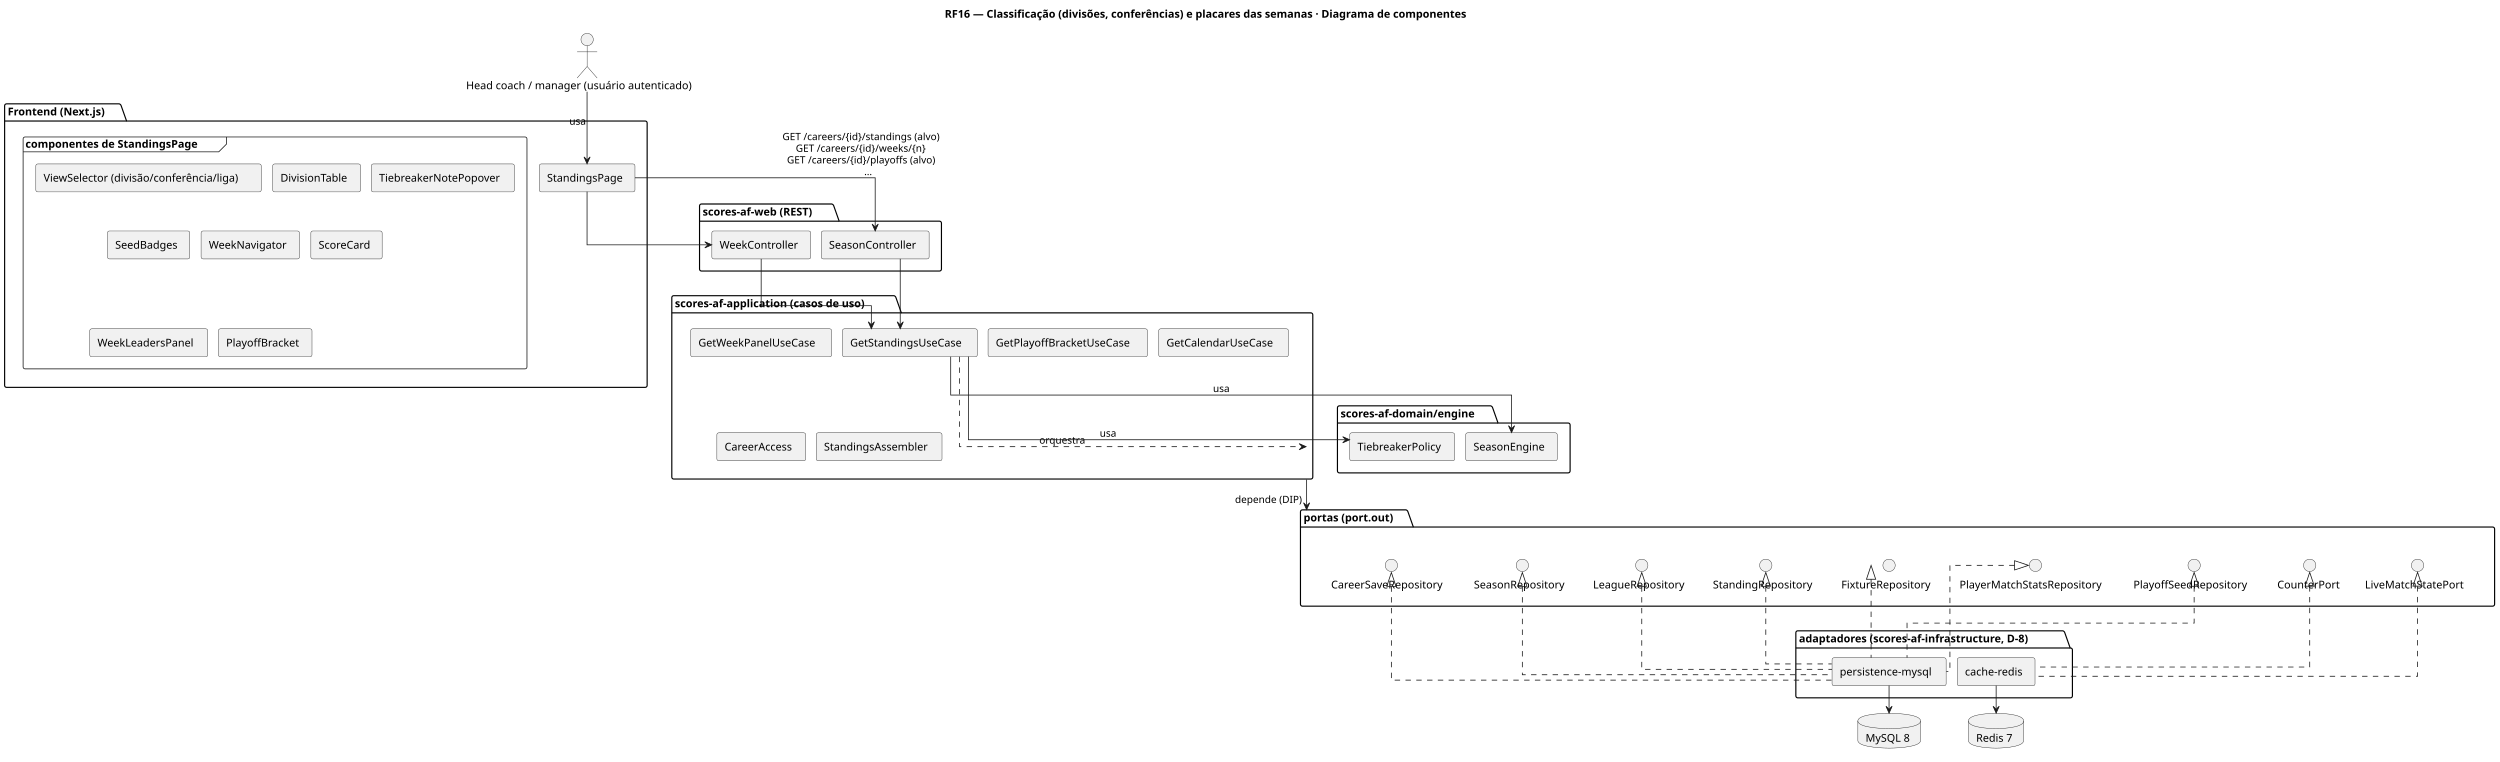
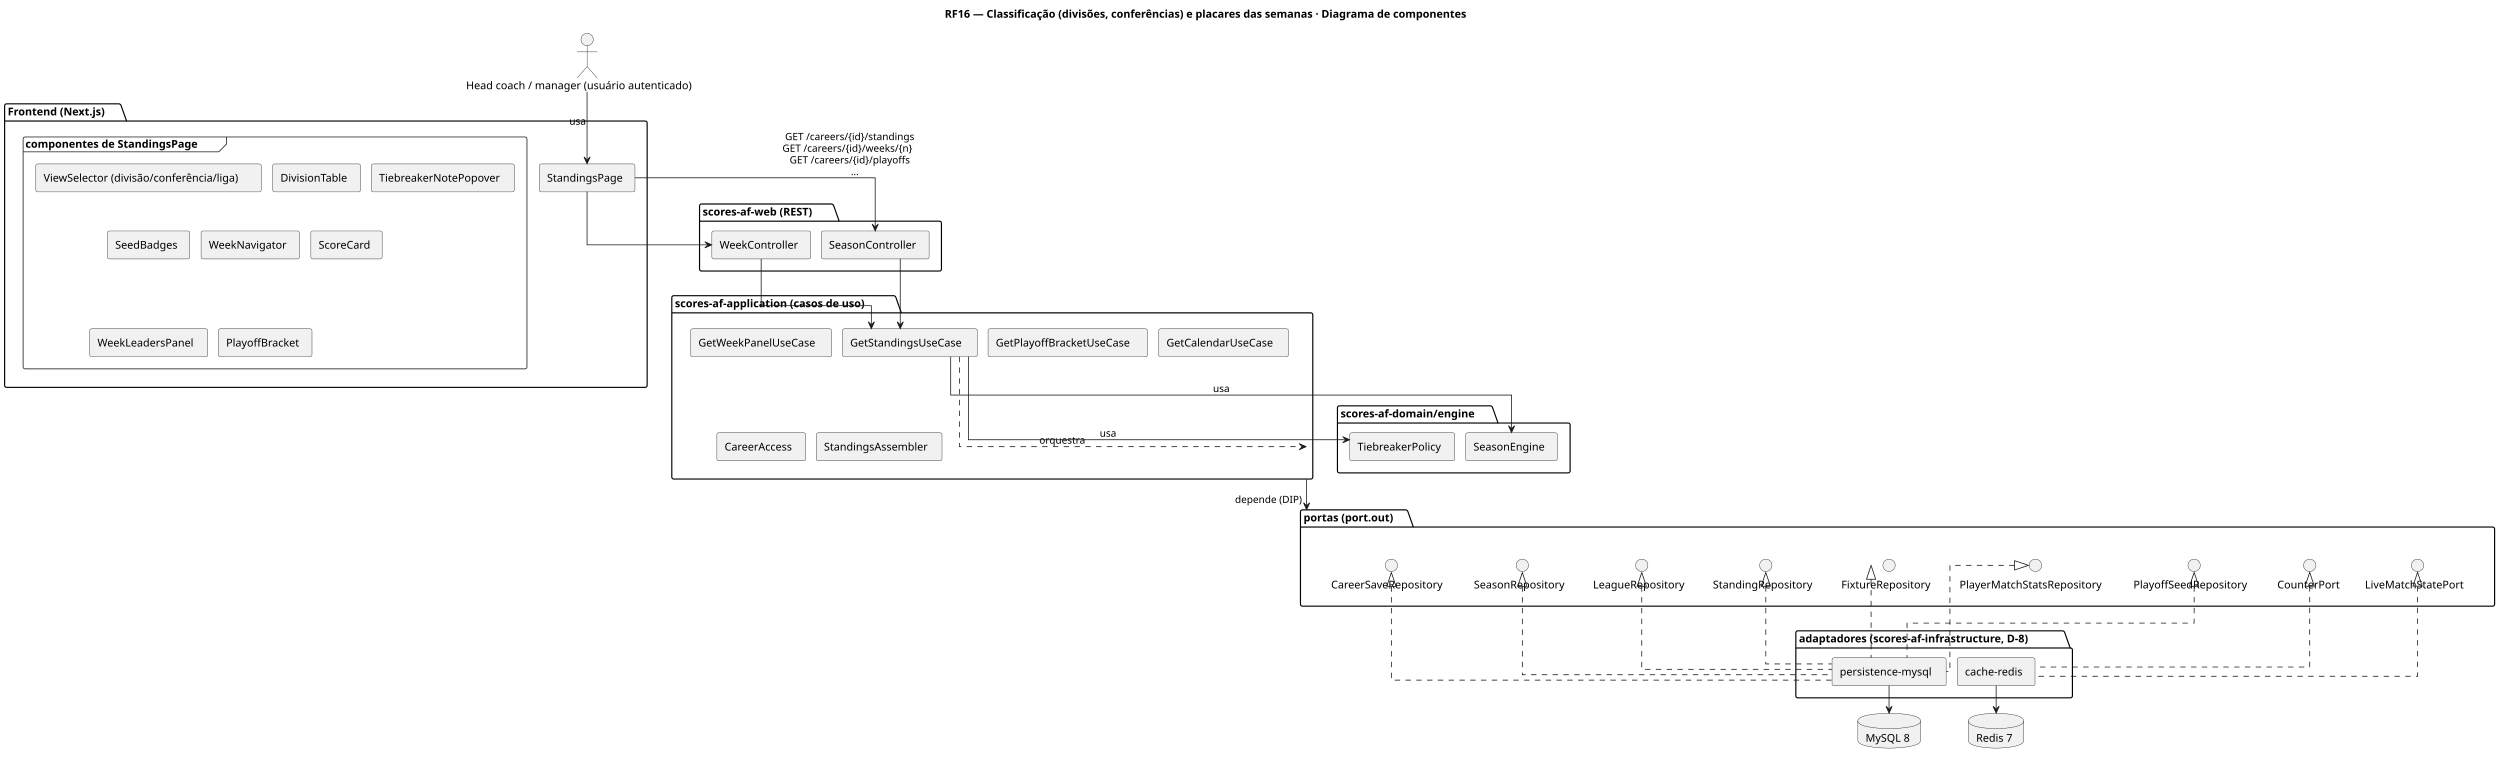
<svg xmlns="http://www.w3.org/2000/svg" contentStyleType="text/css" data-diagram-type="DESCRIPTION" height="988px" preserveAspectRatio="none" style="width:3245px;height:988px;background:#FFFFFF;" version="1.1" viewBox="0 0 3245 988" width="3245px" zoomAndPan="magnify">
  <defs />
  <g>
    <g class="title" data-source-line="1">
      <text fill="#000000" font-family="sans-serif" font-size="14" font-weight="bold" lengthAdjust="spacing" textLength="778.511" x="1226.245" y="22.995">RF16 — Classificação (divisões, conferências) e placares das semanas · Diagrama de componentes</text>
    </g>
    <g class="cluster" data-entity="pkg_fe" data-source-line="7" data-uid="ent0003" id="cluster_pkg_fe">
      <path d="M8.5,134.797 L154.784,134.797 A3.75,3.75 0 0 1 157.284,137.297 L164.284,157.094 L837.5,157.094 A2.5,2.5 0 0 1 840,159.594 L840,500.297 A2.5,2.5 0 0 1 837.5,502.797 L8.5,502.797 A2.5,2.5 0 0 1 6,500.297 L6,137.297 A2.5,2.5 0 0 1 8.5,134.797" fill="none" style="stroke:#000000;stroke-width:1.5;" />
      <line style="stroke:#000000;stroke-width:1.5;" x1="6" x2="164.284" y1="157.094" y2="157.094" />
      <text fill="#000000" font-family="sans-serif" font-size="14" font-weight="bold" lengthAdjust="spacing" textLength="145.284" x="10" y="149.792">Frontend (Next.js)</text>
    </g>
    <g class="cluster" data-entity="pkg_fe_sub" data-source-line="9" data-uid="ent0005" id="cluster_pkg_fe_sub">
      <rect fill="none" height="301" rx="2.5" ry="2.5" style="stroke:#181818;stroke-width:1;" width="654" x="30" y="177.797" />
      <path d="M293.914,177.797 L293.914,187.094 L283.914,197.094 L30,197.094" fill="none" style="stroke:#181818;stroke-width:1;" />
      <text fill="#000000" font-family="sans-serif" font-size="14" font-weight="bold" lengthAdjust="spacing" textLength="253.914" x="33" y="191.792">componentes de StandingsPage</text>
    </g>
    <g class="cluster" data-entity="pkg_web" data-source-line="20" data-uid="ent0014" id="cluster_pkg_web">
      <path d="M910.5,264.797 L1079.739,264.797 A3.75,3.75 0 0 1 1082.239,267.297 L1089.239,287.094 L1219.5,287.094 A2.5,2.5 0 0 1 1222,289.594 L1222,349.297 A2.5,2.5 0 0 1 1219.5,351.797 L910.5,351.797 A2.5,2.5 0 0 1 908,349.297 L908,267.297 A2.5,2.5 0 0 1 910.5,264.797" fill="none" style="stroke:#000000;stroke-width:1.5;" />
      <line style="stroke:#000000;stroke-width:1.5;" x1="908" x2="1089.239" y1="287.094" y2="287.094" />
      <text fill="#000000" font-family="sans-serif" font-size="14" font-weight="bold" lengthAdjust="spacing" textLength="168.239" x="912" y="279.792">scores-af-web (REST)</text>
    </g>
    <g class="cluster" data-entity="pkg_app" data-source-line="24" data-uid="ent0017" id="cluster_pkg_app">
      <path d="M874.5,383.797 L1160.436,383.797 A3.75,3.75 0 0 1 1162.936,386.297 L1169.936,406.094 L1701.5,406.094 A2.5,2.5 0 0 1 1704,408.594 L1704,619.297 A2.5,2.5 0 0 1 1701.5,621.797 L874.5,621.797 A2.5,2.5 0 0 1 872,619.297 L872,386.297 A2.5,2.5 0 0 1 874.5,383.797" fill="none" style="stroke:#000000;stroke-width:1.5;" />
      <line style="stroke:#000000;stroke-width:1.5;" x1="872" x2="1169.936" y1="406.094" y2="406.094" />
      <text fill="#000000" font-family="sans-serif" font-size="14" font-weight="bold" lengthAdjust="spacing" textLength="284.935" x="876" y="398.792">scores-af-application (casos de uso)</text>
    </g>
    <g class="cluster" data-entity="pkg_eng" data-source-line="32" data-uid="ent0024" id="cluster_pkg_eng">
      <path d="M1738.5,526.797 L1934.939,526.797 A3.75,3.75 0 0 1 1937.439,529.297 L1944.439,549.094 L2035.5,549.094 A2.5,2.5 0 0 1 2038,551.594 L2038,611.297 A2.5,2.5 0 0 1 2035.5,613.797 L1738.5,613.797 A2.5,2.5 0 0 1 1736,611.297 L1736,529.297 A2.5,2.5 0 0 1 1738.5,526.797" fill="none" style="stroke:#000000;stroke-width:1.5;" />
      <line style="stroke:#000000;stroke-width:1.5;" x1="1736" x2="1944.439" y1="549.094" y2="549.094" />
      <text fill="#000000" font-family="sans-serif" font-size="14" font-weight="bold" lengthAdjust="spacing" textLength="195.44" x="1740" y="541.792">scores-af-domain/engine</text>
    </g>
    <g class="cluster" data-entity="pkg_ports" data-source-line="36" data-uid="ent0027" id="cluster_pkg_ports">
      <path d="M1690.5,661.797 L1825.02,661.797 A3.75,3.75 0 0 1 1827.52,664.297 L1834.52,684.094 L3235.5,684.094 A2.5,2.5 0 0 1 3238,686.594 L3238,784.297 A2.5,2.5 0 0 1 3235.5,786.797 L1690.5,786.797 A2.5,2.5 0 0 1 1688,784.297 L1688,664.297 A2.5,2.5 0 0 1 1690.5,661.797" fill="none" style="stroke:#000000;stroke-width:1.5;" />
      <line style="stroke:#000000;stroke-width:1.5;" x1="1688" x2="1834.52" y1="684.094" y2="684.094" />
      <text fill="#000000" font-family="sans-serif" font-size="14" font-weight="bold" lengthAdjust="spacing" textLength="133.519" x="1692" y="676.792">portas (port.out)</text>
    </g>
    <g class="cluster" data-entity="pkg_ad" data-source-line="47" data-uid="ent0037" id="cluster_pkg_ad">
      <path d="M2333.5,818.797 L2677.589,818.797 A3.75,3.75 0 0 1 2680.089,821.297 L2687.089,841.094 L2687.5,841.094 A2.5,2.5 0 0 1 2690,843.594 L2690,903.297 A2.5,2.5 0 0 1 2687.5,905.797 L2333.5,905.797 A2.5,2.5 0 0 1 2331,903.297 L2331,821.297 A2.5,2.5 0 0 1 2333.5,818.797" fill="none" style="stroke:#000000;stroke-width:1.5;" />
      <line style="stroke:#000000;stroke-width:1.5;" x1="2331" x2="2687.089" y1="841.094" y2="841.094" />
      <text fill="#000000" font-family="sans-serif" font-size="14" font-weight="bold" lengthAdjust="spacing" textLength="343.089" x="2335" y="833.792">adaptadores (scores-af-infrastructure, D-8)</text>
    </g>
    <g class="entity" data-entity="c2" data-source-line="8" data-uid="ent0004" id="entity_c2">
      <rect fill="#F1F1F1" height="36.297" rx="2.5" ry="2.5" style="stroke:#181818;stroke-width:0.5;" width="124.18" x="700" y="212.797" />
      <text fill="#000000" font-family="sans-serif" font-size="14" lengthAdjust="spacing" textLength="104.18" x="710" y="235.792">StandingsPage</text>
    </g>
    <g class="entity" data-entity="c3" data-source-line="10" data-uid="ent0006" id="entity_c3">
      <rect fill="#F1F1F1" height="36.297" rx="2.5" ry="2.5" style="stroke:#181818;stroke-width:0.5;" width="292.569" x="46.5" y="212.797" />
      <text fill="#000000" font-family="sans-serif" font-size="14" lengthAdjust="spacing" textLength="272.569" x="56.5" y="235.792">ViewSelector (divisão/conferência/liga)</text>
    </g>
    <g class="entity" data-entity="c4" data-source-line="11" data-uid="ent0007" id="entity_c4">
      <rect fill="#F1F1F1" height="36.297" rx="2.5" ry="2.5" style="stroke:#181818;stroke-width:0.5;" width="113.987" x="354" y="212.797" />
      <text fill="#000000" font-family="sans-serif" font-size="14" lengthAdjust="spacing" textLength="93.987" x="364" y="235.792">DivisionTable</text>
    </g>
    <g class="entity" data-entity="c5" data-source-line="12" data-uid="ent0008" id="entity_c5">
      <rect fill="#F1F1F1" height="36.297" rx="2.5" ry="2.5" style="stroke:#181818;stroke-width:0.5;" width="185.621" x="482" y="212.797" />
      <text fill="#000000" font-family="sans-serif" font-size="14" lengthAdjust="spacing" textLength="165.621" x="492" y="235.792">TiebreakerNotePopover</text>
    </g>
    <g class="entity" data-entity="c6" data-source-line="13" data-uid="ent0009" id="entity_c6">
      <rect fill="#F1F1F1" height="36.297" rx="2.5" ry="2.5" style="stroke:#181818;stroke-width:0.5;" width="106.864" x="139.5" y="299.797" />
      <text fill="#000000" font-family="sans-serif" font-size="14" lengthAdjust="spacing" textLength="86.864" x="149.5" y="322.792">SeedBadges</text>
    </g>
    <g class="entity" data-entity="c7" data-source-line="14" data-uid="ent0010" id="entity_c7">
      <rect fill="#F1F1F1" height="36.297" rx="2.5" ry="2.5" style="stroke:#181818;stroke-width:0.5;" width="127.68" x="261" y="299.797" />
      <text fill="#000000" font-family="sans-serif" font-size="14" lengthAdjust="spacing" textLength="107.68" x="271" y="322.792">WeekNavigator</text>
    </g>
    <g class="entity" data-entity="c8" data-source-line="15" data-uid="ent0011" id="entity_c8">
      <rect fill="#F1F1F1" height="36.297" rx="2.5" ry="2.5" style="stroke:#181818;stroke-width:0.5;" width="92.516" x="403.5" y="299.797" />
      <text fill="#000000" font-family="sans-serif" font-size="14" lengthAdjust="spacing" textLength="72.516" x="413.5" y="322.792">ScoreCard</text>
    </g>
    <g class="entity" data-entity="c9" data-source-line="16" data-uid="ent0012" id="entity_c9">
      <rect fill="#F1F1F1" height="36.297" rx="2.5" ry="2.5" style="stroke:#181818;stroke-width:0.5;" width="153.116" x="116.5" y="426.797" />
      <text fill="#000000" font-family="sans-serif" font-size="14" lengthAdjust="spacing" textLength="133.116" x="126.5" y="449.792">WeekLeadersPanel</text>
    </g>
    <g class="entity" data-entity="c10" data-source-line="17" data-uid="ent0013" id="entity_c10">
      <rect fill="#F1F1F1" height="36.297" rx="2.5" ry="2.5" style="stroke:#181818;stroke-width:0.5;" width="121.466" x="283.5" y="426.797" />
      <text fill="#000000" font-family="sans-serif" font-size="14" lengthAdjust="spacing" textLength="101.466" x="293.5" y="449.792">PlayoffBracket</text>
    </g>
    <g class="entity" data-entity="c11" data-source-line="21" data-uid="ent0015" id="entity_c11">
      <rect fill="#F1F1F1" height="36.297" rx="2.5" ry="2.5" style="stroke:#181818;stroke-width:0.5;" width="139.984" x="1066" y="299.797" />
      <text fill="#000000" font-family="sans-serif" font-size="14" lengthAdjust="spacing" textLength="119.984" x="1076" y="322.792">SeasonController</text>
    </g>
    <g class="entity" data-entity="c12" data-source-line="22" data-uid="ent0016" id="entity_c12">
      <rect fill="#F1F1F1" height="36.297" rx="2.5" ry="2.5" style="stroke:#181818;stroke-width:0.5;" width="128.35" x="924" y="299.797" />
      <text fill="#000000" font-family="sans-serif" font-size="14" lengthAdjust="spacing" textLength="108.35" x="934" y="322.792">WeekController</text>
    </g>
    <g class="entity" data-entity="c13" data-source-line="25" data-uid="ent0018" id="entity_c13">
      <rect fill="#F1F1F1" height="36.297" rx="2.5" ry="2.5" style="stroke:#181818;stroke-width:0.5;" width="175.025" x="1093.5" y="426.797" />
      <text fill="#000000" font-family="sans-serif" font-size="14" lengthAdjust="spacing" textLength="155.025" x="1103.5" y="449.792">GetStandingsUseCase</text>
    </g>
    <g class="entity" data-entity="c14" data-source-line="26" data-uid="ent0019" id="entity_c14">
      <rect fill="#F1F1F1" height="36.297" rx="2.5" ry="2.5" style="stroke:#181818;stroke-width:0.5;" width="182.941" x="896.5" y="426.797" />
      <text fill="#000000" font-family="sans-serif" font-size="14" lengthAdjust="spacing" textLength="162.941" x="906.5" y="449.792">GetWeekPanelUseCase</text>
    </g>
    <g class="entity" data-entity="c15" data-source-line="27" data-uid="ent0020" id="entity_c15">
      <rect fill="#F1F1F1" height="36.297" rx="2.5" ry="2.5" style="stroke:#181818;stroke-width:0.5;" width="206.833" x="1282.5" y="426.797" />
      <text fill="#000000" font-family="sans-serif" font-size="14" lengthAdjust="spacing" textLength="186.833" x="1292.5" y="449.792">GetPlayoffBracketUseCase</text>
    </g>
    <g class="entity" data-entity="c16" data-source-line="28" data-uid="ent0021" id="entity_c16">
      <rect fill="#F1F1F1" height="36.297" rx="2.5" ry="2.5" style="stroke:#181818;stroke-width:0.5;" width="168.319" x="1504" y="426.797" />
      <text fill="#000000" font-family="sans-serif" font-size="14" lengthAdjust="spacing" textLength="148.319" x="1514" y="449.792">GetCalendarUseCase</text>
    </g>
    <g class="entity" data-entity="c17" data-source-line="29" data-uid="ent0022" id="entity_c17">
      <rect fill="#F1F1F1" height="36.297" rx="2.5" ry="2.5" style="stroke:#181818;stroke-width:0.5;" width="115.266" x="930.5" y="561.797" />
      <text fill="#000000" font-family="sans-serif" font-size="14" lengthAdjust="spacing" textLength="95.266" x="940.5" y="584.792">CareerAccess</text>
    </g>
    <g class="entity" data-entity="c18" data-source-line="30" data-uid="ent0023" id="entity_c18">
      <rect fill="#F1F1F1" height="36.297" rx="2.5" ry="2.5" style="stroke:#181818;stroke-width:0.5;" width="163.22" x="1059.5" y="561.797" />
      <text fill="#000000" font-family="sans-serif" font-size="14" lengthAdjust="spacing" textLength="143.22" x="1069.5" y="584.792">StandingsAssembler</text>
    </g>
    <g class="entity" data-entity="c19" data-source-line="33" data-uid="ent0025" id="entity_c19">
      <rect fill="#F1F1F1" height="36.297" rx="2.5" ry="2.5" style="stroke:#181818;stroke-width:0.5;" width="118.793" x="1902.5" y="561.797" />
      <text fill="#000000" font-family="sans-serif" font-size="14" lengthAdjust="spacing" textLength="98.793" x="1912.5" y="584.792">SeasonEngine</text>
    </g>
    <g class="entity" data-entity="c20" data-source-line="34" data-uid="ent0026" id="entity_c20">
      <rect fill="#F1F1F1" height="36.297" rx="2.5" ry="2.5" style="stroke:#181818;stroke-width:0.5;" width="136.136" x="1752" y="561.797" />
      <text fill="#000000" font-family="sans-serif" font-size="14" lengthAdjust="spacing" textLength="116.136" x="1762" y="584.792">TiebreakerPolicy</text>
    </g>
    <g class="entity" data-entity="c21" data-source-line="37" data-uid="ent0028" id="entity_c21">
      <ellipse cx="1806" cy="733.797" fill="#F1F1F1" rx="8" ry="8" style="stroke:#181818;stroke-width:0.5;" />
      <text fill="#000000" font-family="sans-serif" font-size="14" lengthAdjust="spacing" textLength="156.529" x="1727.735" y="763.792">CareerSaveRepository</text>
    </g>
    <g class="entity" data-entity="c22" data-source-line="38" data-uid="ent0029" id="entity_c22">
      <ellipse cx="1976" cy="733.797" fill="#F1F1F1" rx="8" ry="8" style="stroke:#181818;stroke-width:0.5;" />
      <text fill="#000000" font-family="sans-serif" font-size="14" lengthAdjust="spacing" textLength="125.884" x="1913.058" y="763.792">SeasonRepository</text>
    </g>
    <g class="entity" data-entity="c23" data-source-line="39" data-uid="ent0030" id="entity_c23">
      <ellipse cx="2131" cy="733.797" fill="#F1F1F1" rx="8" ry="8" style="stroke:#181818;stroke-width:0.5;" />
      <text fill="#000000" font-family="sans-serif" font-size="14" lengthAdjust="spacing" textLength="126.438" x="2067.781" y="763.792">LeagueRepository</text>
    </g>
    <g class="entity" data-entity="c24" data-source-line="40" data-uid="ent0031" id="entity_c24">
      <ellipse cx="2292" cy="733.797" fill="#F1F1F1" rx="8" ry="8" style="stroke:#181818;stroke-width:0.5;" />
      <text fill="#000000" font-family="sans-serif" font-size="14" lengthAdjust="spacing" textLength="137.436" x="2223.282" y="763.792">StandingRepository</text>
    </g>
    <g class="entity" data-entity="c25" data-source-line="41" data-uid="ent0032" id="entity_c25">
      <ellipse cx="2452" cy="733.797" fill="#F1F1F1" rx="8" ry="8" style="stroke:#181818;stroke-width:0.5;" />
      <text fill="#000000" font-family="sans-serif" font-size="14" lengthAdjust="spacing" textLength="124.031" x="2389.984" y="763.792">FixtureRepository</text>
    </g>
    <g class="entity" data-entity="c26" data-source-line="42" data-uid="ent0033" id="entity_c26">
      <ellipse cx="2642" cy="733.797" fill="#F1F1F1" rx="8" ry="8" style="stroke:#181818;stroke-width:0.5;" />
      <text fill="#000000" font-family="sans-serif" font-size="14" lengthAdjust="spacing" textLength="197.094" x="2543.453" y="763.792">PlayerMatchStatsRepository</text>
    </g>
    <g class="entity" data-entity="c27" data-source-line="43" data-uid="ent0034" id="entity_c27">
      <ellipse cx="2848" cy="733.797" fill="#F1F1F1" rx="8" ry="8" style="stroke:#181818;stroke-width:0.5;" />
      <text fill="#000000" font-family="sans-serif" font-size="14" lengthAdjust="spacing" textLength="157.691" x="2769.154" y="763.792">PlayoffSeedRepository</text>
    </g>
    <g class="entity" data-entity="c28" data-source-line="44" data-uid="ent0035" id="entity_c28">
      <ellipse cx="2998" cy="733.797" fill="#F1F1F1" rx="8" ry="8" style="stroke:#181818;stroke-width:0.5;" />
      <text fill="#000000" font-family="sans-serif" font-size="14" lengthAdjust="spacing" textLength="84.198" x="2955.901" y="763.792">CounterPort</text>
    </g>
    <g class="entity" data-entity="c29" data-source-line="45" data-uid="ent0036" id="entity_c29">
      <ellipse cx="3138" cy="733.797" fill="#F1F1F1" rx="8" ry="8" style="stroke:#181818;stroke-width:0.5;" />
      <text fill="#000000" font-family="sans-serif" font-size="14" lengthAdjust="spacing" textLength="136.616" x="3069.692" y="763.792">LiveMatchStatePort</text>
    </g>
    <g class="entity" data-entity="c30" data-source-line="48" data-uid="ent0038" id="entity_c30">
      <rect fill="#F1F1F1" height="36.297" rx="2.5" ry="2.5" style="stroke:#181818;stroke-width:0.5;" width="148.065" x="2378" y="853.797" />
      <text fill="#000000" font-family="sans-serif" font-size="14" lengthAdjust="spacing" textLength="128.065" x="2388" y="876.792">persistence-mysql</text>
    </g>
    <g class="entity" data-entity="c31" data-source-line="49" data-uid="ent0039" id="entity_c31">
      <rect fill="#F1F1F1" height="36.297" rx="2.5" ry="2.5" style="stroke:#181818;stroke-width:0.5;" width="100.951" x="2540.5" y="853.797" />
      <text fill="#000000" font-family="sans-serif" font-size="14" lengthAdjust="spacing" textLength="80.951" x="2550.5" y="876.792">cache-redis</text>
    </g>
    <g class="entity" data-entity="c1" data-source-line="6" data-uid="ent0002" id="entity_c1">
      <ellipse cx="762.1" cy="51.297" fill="#F1F1F1" rx="8" ry="8" style="stroke:#181818;stroke-width:0.5;" />
      <path d="M762.1,59.297 L762.1,86.297 M749.1,67.297 L775.1,67.297 M762.1,86.297 L749.1,101.297 M762.1,86.297 L775.1,101.297" fill="none" style="stroke:#181818;stroke-width:0.5;" />
      <text fill="#000000" font-family="sans-serif" font-size="14" lengthAdjust="spacing" textLength="314.2" x="605" y="115.792">Head coach / manager (usuário autenticado)</text>
    </g>
    <g class="entity" data-entity="s1" data-source-line="51" data-uid="ent0040" id="entity_s1">
      <path d="M2411.5,935.797 C2411.5,925.797 2452.214,925.797 2452.214,925.797 C2452.214,925.797 2492.928,925.797 2492.928,935.797 L2492.928,961.094 C2492.928,971.094 2452.214,971.094 2452.214,971.094 C2452.214,971.094 2411.5,971.094 2411.5,961.094 L2411.5,935.797" fill="#F1F1F1" style="stroke:#181818;stroke-width:0.5;" />
      <path d="M2411.5,935.797 C2411.5,945.797 2452.214,945.797 2452.214,945.797 C2452.214,945.797 2492.928,945.797 2492.928,935.797" fill="none" style="stroke:#181818;stroke-width:0.5;" />
      <text fill="#000000" font-family="sans-serif" font-size="14" lengthAdjust="spacing" textLength="61.428" x="2421.5" y="962.792">MySQL 8</text>
    </g>
    <g class="entity" data-entity="s2" data-source-line="52" data-uid="ent0041" id="entity_s2">
      <path d="M2555,935.797 C2555,925.797 2590.884,925.797 2590.884,925.797 C2590.884,925.797 2626.769,925.797 2626.769,935.797 L2626.769,961.094 C2626.769,971.094 2590.884,971.094 2590.884,971.094 C2590.884,971.094 2555,971.094 2555,961.094 L2555,935.797" fill="#F1F1F1" style="stroke:#181818;stroke-width:0.5;" />
      <path d="M2555,935.797 C2555,945.797 2590.884,945.797 2590.884,945.797 C2590.884,945.797 2626.769,945.797 2626.769,935.797" fill="none" style="stroke:#181818;stroke-width:0.5;" />
      <text fill="#000000" font-family="sans-serif" font-size="14" lengthAdjust="spacing" textLength="51.769" x="2565" y="962.792">Redis 7</text>
    </g>
    <g class="link" data-entity-1="c1" data-entity-2="c2" data-source-line="53" data-uid="lnk42" id="link_c1_c2">
      <path d="M762,119.037 C762,149.067 762,183.547 762,206.637" fill="none" id="c1-to-c2" style="stroke:#181818;stroke-width:1;" />
      <polygon fill="#181818" points="762,212.637,766,203.637,762,207.637,758,203.637,762,212.637" style="stroke:#181818;stroke-width:1;" />
      <text fill="#000000" font-family="sans-serif" font-size="13" lengthAdjust="spacing" textLength="22.979" x="739" y="161.904">usa</text>
    </g>
    <g class="link" data-entity-1="c2" data-entity-2="c11" data-source-line="54" data-uid="lnk43" id="link_c2_c11">
      <path d="M824.18,230.797 C930.53,230.797 1136,230.797 1136,230.797 C1136,230.797 1136,268.287 1136,293.767" fill="none" id="c2-to-c11" style="stroke:#181818;stroke-width:1;" />
      <polygon fill="#181818" points="1136,299.767,1140,290.767,1136,294.767,1132,290.767,1136,299.767" style="stroke:#181818;stroke-width:1;" />
-       <text fill="#000000" font-family="sans-serif" font-size="13" lengthAdjust="spacing" textLength="225.183" x="1015.58" y="181.864">GET /careers/{id}/standings (alvo)</text>
-       <text fill="#000000" font-family="sans-serif" font-size="13" lengthAdjust="spacing" textLength="190.569" x="1032.887" y="196.997">GET /careers/{id}/weeks/{n}</text>
-       <text fill="#000000" font-family="sans-serif" font-size="13" lengthAdjust="spacing" textLength="213.383" x="1021.48" y="212.129">GET /careers/{id}/playoffs (alvo)</text>
-       <text fill="#000000" font-family="sans-serif" font-size="13" lengthAdjust="spacing" textLength="13" x="1121.672" y="227.262">…</text>
+       <text fill="#000000" font-family="sans-serif" font-size="13" lengthAdjust="spacing" textLength="183.682" x="1019.024" y="181.864">GET /careers/{id}/standings</text>
+       <text fill="#000000" font-family="sans-serif" font-size="13" lengthAdjust="spacing" textLength="190.569" x="1015.58" y="196.997">GET /careers/{id}/weeks/{n}</text>
+       <text fill="#000000" font-family="sans-serif" font-size="13" lengthAdjust="spacing" textLength="171.882" x="1024.924" y="212.129">GET /careers/{id}/playoffs</text>
+       <text fill="#000000" font-family="sans-serif" font-size="13" lengthAdjust="spacing" textLength="13" x="1104.365" y="227.262">…</text>
    </g>
    <g class="link" data-entity-1="c2" data-entity-2="c12" data-source-line="55" data-uid="lnk44" id="link_c2_c12">
      <path d="M762,248.827 C762,274.307 762,317.797 762,317.797 C762,317.797 851.03,317.797 917.84,317.797" fill="none" id="c2-to-c12" style="stroke:#181818;stroke-width:1;" />
      <polygon fill="#181818" points="923.84,317.797,914.84,313.797,918.84,317.797,914.84,321.797,923.84,317.797" style="stroke:#181818;stroke-width:1;" />
    </g>
    <g class="link" data-entity-1="c11" data-entity-2="c13" data-source-line="56" data-uid="lnk45" id="link_c11_c13">
      <path d="M1168.5,335.997 C1168.5,360.137 1168.5,396.507 1168.5,420.637" fill="none" id="c11-to-c13" style="stroke:#181818;stroke-width:1;" />
      <polygon fill="#181818" points="1168.5,426.637,1172.5,417.637,1168.5,421.637,1164.5,417.637,1168.5,426.637" style="stroke:#181818;stroke-width:1;" />
    </g>
    <g class="link" data-entity-1="c12" data-entity-2="c13" data-source-line="57" data-uid="lnk46" id="link_c12_c13">
      <path d="M988,336.117 C988,359.457 988,396.797 988,396.797 C988,396.797 1131,396.797 1131,396.797 C1131,396.797 1131,407.057 1131,420.647" fill="none" id="c12-to-c13" style="stroke:#181818;stroke-width:1;" />
      <polygon fill="#181818" points="1131,426.647,1135,417.647,1131,421.647,1127,417.647,1131,426.647" style="stroke:#181818;stroke-width:1;" />
    </g>
    <g class="link" data-entity-1="c13" data-entity-2="pkg_app" data-source-line="58" data-uid="lnk47" id="link_c13_pkg_app">
      <path d="M1245.5,463.007 C1245.5,499.857 1245.5,579.797 1245.5,579.797 C1245.5,579.797 1669.13,579.797 1689.27,579.797" fill="none" id="c13-to-pkg_app" style="stroke:#181818;stroke-width:1;stroke-dasharray:7,7;" />
      <polygon fill="#181818" points="1695.27,579.797,1686.27,575.797,1690.27,579.797,1686.27,583.797,1695.27,579.797" style="stroke:#181818;stroke-width:1;" />
      <text fill="#000000" font-family="sans-serif" font-size="13" lengthAdjust="spacing" textLength="62.969" x="1348.99" y="575.864">orquestra</text>
    </g>
    <g class="link" data-entity-1="c13" data-entity-2="c19" data-source-line="59" data-uid="lnk48" id="link_c13_c19">
      <path d="M1234,463.017 C1234,483.167 1234,512.797 1234,512.797 C1234,512.797 1962,512.797 1962,512.797 C1962,512.797 1962,535.647 1962,555.487" fill="none" id="c13-to-c19" style="stroke:#181818;stroke-width:1;" />
      <polygon fill="#181818" points="1962,561.487,1966,552.487,1962,556.487,1958,552.487,1962,561.487" style="stroke:#181818;stroke-width:1;" />
      <text fill="#000000" font-family="sans-serif" font-size="13" lengthAdjust="spacing" textLength="22.979" x="1574.46" y="508.864">usa</text>
    </g>
    <g class="link" data-entity-1="c13" data-entity-2="c20" data-source-line="60" data-uid="lnk49" id="link_c13_c20">
      <path d="M1257,462.847 C1257,497.687 1257,570.797 1257,570.797 C1257,570.797 1595.92,570.797 1745.81,570.797" fill="none" id="c13-to-c20" style="stroke:#181818;stroke-width:1;" />
      <polygon fill="#181818" points="1751.81,570.797,1742.81,566.797,1746.81,570.797,1742.81,574.797,1751.81,570.797" style="stroke:#181818;stroke-width:1;" />
      <text fill="#000000" font-family="sans-serif" font-size="13" lengthAdjust="spacing" textLength="22.979" x="1427.43" y="566.864">usa</text>
    </g>
    <g class="link" data-entity-1="pkg_app" data-entity-2="pkg_ports" data-source-line="61" data-uid="lnk50" id="link_pkg_app_pkg_ports">
      <path d="M1696,622.455 C1696,622.966 1696,623.48 1696,623.997 C1696,626.062 1696,628.166 1696,630.301 C1696,638.841 1696,647.876 1696,656.909 C1696,658.038 1696,659.168 1696,660.296 C1696,660.578 1696,660.86 1696,661.142 C1696,661.283 1696,655.423 1696,655.564" fill="none" id="pkg_app-to-pkg_ports" style="stroke:#181818;stroke-width:1;" />
      <polygon fill="#181818" points="1696,661.564,1700,652.564,1696,656.564,1692,652.564,1696,661.564" style="stroke:#181818;stroke-width:1;" />
      <text fill="#000000" font-family="sans-serif" font-size="13" lengthAdjust="spacing" textLength="92.949" x="1603" y="652.874">depende (DIP)</text>
    </g>
    <g class="link" data-entity-1="c21" data-entity-2="c30" data-source-line="62" data-uid="lnk52" id="link_c21_c30">
      <path d="M1806,761.117 C1806,793.737 1806,882.797 1806,882.797 C1806,882.797 2208.21,882.797 2377.9,882.797" fill="none" id="c21-backto-c30" style="stroke:#181818;stroke-width:1;stroke-dasharray:7,7;" />
      <polygon fill="none" points="1806,743.117,1800,761.117,1812,761.117,1806,743.117" style="stroke:#181818;stroke-width:1;" />
    </g>
    <g class="link" data-entity-1="c22" data-entity-2="c30" data-source-line="63" data-uid="lnk54" id="link_c22_c30">
      <path d="M1976,761.117 C1976,792.707 1976,875.797 1976,875.797 C1976,875.797 2244.1,875.797 2377.89,875.797" fill="none" id="c22-backto-c30" style="stroke:#181818;stroke-width:1;stroke-dasharray:7,7;" />
      <polygon fill="none" points="1976,743.117,1970,761.117,1982,761.117,1976,743.117" style="stroke:#181818;stroke-width:1;" />
    </g>
    <g class="link" data-entity-1="c23" data-entity-2="c30" data-source-line="64" data-uid="lnk56" id="link_c23_c30">
      <path d="M2131,761.077 C2131,791.577 2131,868.797 2131,868.797 C2131,868.797 2283.15,868.797 2377.95,868.797" fill="none" id="c23-backto-c30" style="stroke:#181818;stroke-width:1;stroke-dasharray:7,7;" />
      <polygon fill="none" points="2131,743.077,2125,761.077,2137,761.077,2131,743.077" style="stroke:#181818;stroke-width:1;" />
    </g>
    <g class="link" data-entity-1="c24" data-entity-2="c30" data-source-line="65" data-uid="lnk58" id="link_c24_c30">
      <path d="M2292,761.007 C2292,790.347 2292,861.797 2292,861.797 C2292,861.797 2335.84,861.797 2377.62,861.797" fill="none" id="c24-backto-c30" style="stroke:#181818;stroke-width:1;stroke-dasharray:7,7;" />
      <polygon fill="none" points="2292,743.007,2286,761.007,2298,761.007,2292,743.007" style="stroke:#181818;stroke-width:1;" />
    </g>
    <g class="link" data-entity-1="c25" data-entity-2="c30" data-source-line="66" data-uid="lnk60" id="link_c25_c30">
      <path d="M2428.67,751.897 C2428.67,755.117 2428.67,817.037 2428.67,853.707" fill="none" id="c25-backto-c30" style="stroke:#181818;stroke-width:1;stroke-dasharray:7,7;" />
      <polygon fill="none" points="2428.67,733.897,2422.67,751.897,2434.67,751.897,2428.67,733.897" style="stroke:#181818;stroke-width:1;" />
    </g>
    <g class="link" data-entity-1="c26" data-entity-2="c30" data-source-line="67" data-uid="lnk62" id="link_c26_c30">
      <path d="M2614.92,733.797 C2588.41,733.797 2531,733.797 2531,733.797 C2531,733.797 2531,871.797 2531,871.797 C2531,871.797 2529.26,871.797 2526.29,871.797" fill="none" id="c26-backto-c30" style="stroke:#181818;stroke-width:1;stroke-dasharray:7,7;" />
      <polygon fill="none" points="2632.92,733.797,2614.92,727.797,2614.92,739.797,2632.92,733.797" style="stroke:#181818;stroke-width:1;" />
    </g>
    <g class="link" data-entity-1="c27" data-entity-2="c30" data-source-line="68" data-uid="lnk64" id="link_c27_c30">
      <path d="M2848,760.997 C2848,781.017 2848,808.797 2848,808.797 C2848,808.797 2475.33,808.797 2475.33,808.797 C2475.33,808.797 2475.33,834.967 2475.33,853.577" fill="none" id="c27-backto-c30" style="stroke:#181818;stroke-width:1;stroke-dasharray:7,7;" />
      <polygon fill="none" points="2848,742.997,2842,760.997,2854,760.997,2848,742.997" style="stroke:#181818;stroke-width:1;" />
    </g>
    <g class="link" data-entity-1="c28" data-entity-2="c31" data-source-line="69" data-uid="lnk66" id="link_c28_c31">
      <path d="M2998,760.867 C2998,790.697 2998,865.797 2998,865.797 C2998,865.797 2750.83,865.797 2641.72,865.797" fill="none" id="c28-backto-c31" style="stroke:#181818;stroke-width:1;stroke-dasharray:7,7;" />
      <polygon fill="none" points="2998,742.867,2992,760.867,3004,760.867,2998,742.867" style="stroke:#181818;stroke-width:1;" />
    </g>
    <g class="link" data-entity-1="c29" data-entity-2="c31" data-source-line="70" data-uid="lnk68" id="link_c29_c31">
      <path d="M3138,760.807 C3138,792.327 3138,877.797 3138,877.797 C3138,877.797 2777.76,877.797 2641.97,877.797" fill="none" id="c29-backto-c31" style="stroke:#181818;stroke-width:1;stroke-dasharray:7,7;" />
      <polygon fill="none" points="3138,742.807,3132,760.807,3144,760.807,3138,742.807" style="stroke:#181818;stroke-width:1;" />
    </g>
    <g class="link" data-entity-1="c30" data-entity-2="s1" data-source-line="71" data-uid="lnk69" id="link_c30_s1">
      <path d="M2452,889.927 C2452,900.617 2452,908.247 2452,919.637" fill="none" id="c30-to-s1" style="stroke:#181818;stroke-width:1;" />
      <polygon fill="#181818" points="2452,925.637,2456,916.637,2452,920.637,2448,916.637,2452,925.637" style="stroke:#181818;stroke-width:1;" />
    </g>
    <g class="link" data-entity-1="c31" data-entity-2="s2" data-source-line="72" data-uid="lnk70" id="link_c31_s2">
      <path d="M2591,889.927 C2591,900.617 2591,908.247 2591,919.637" fill="none" id="c31-to-s2" style="stroke:#181818;stroke-width:1;" />
      <polygon fill="#181818" points="2591,925.637,2595,916.637,2591,920.637,2587,916.637,2591,925.637" style="stroke:#181818;stroke-width:1;" />
    </g>
  </g>
</svg>
